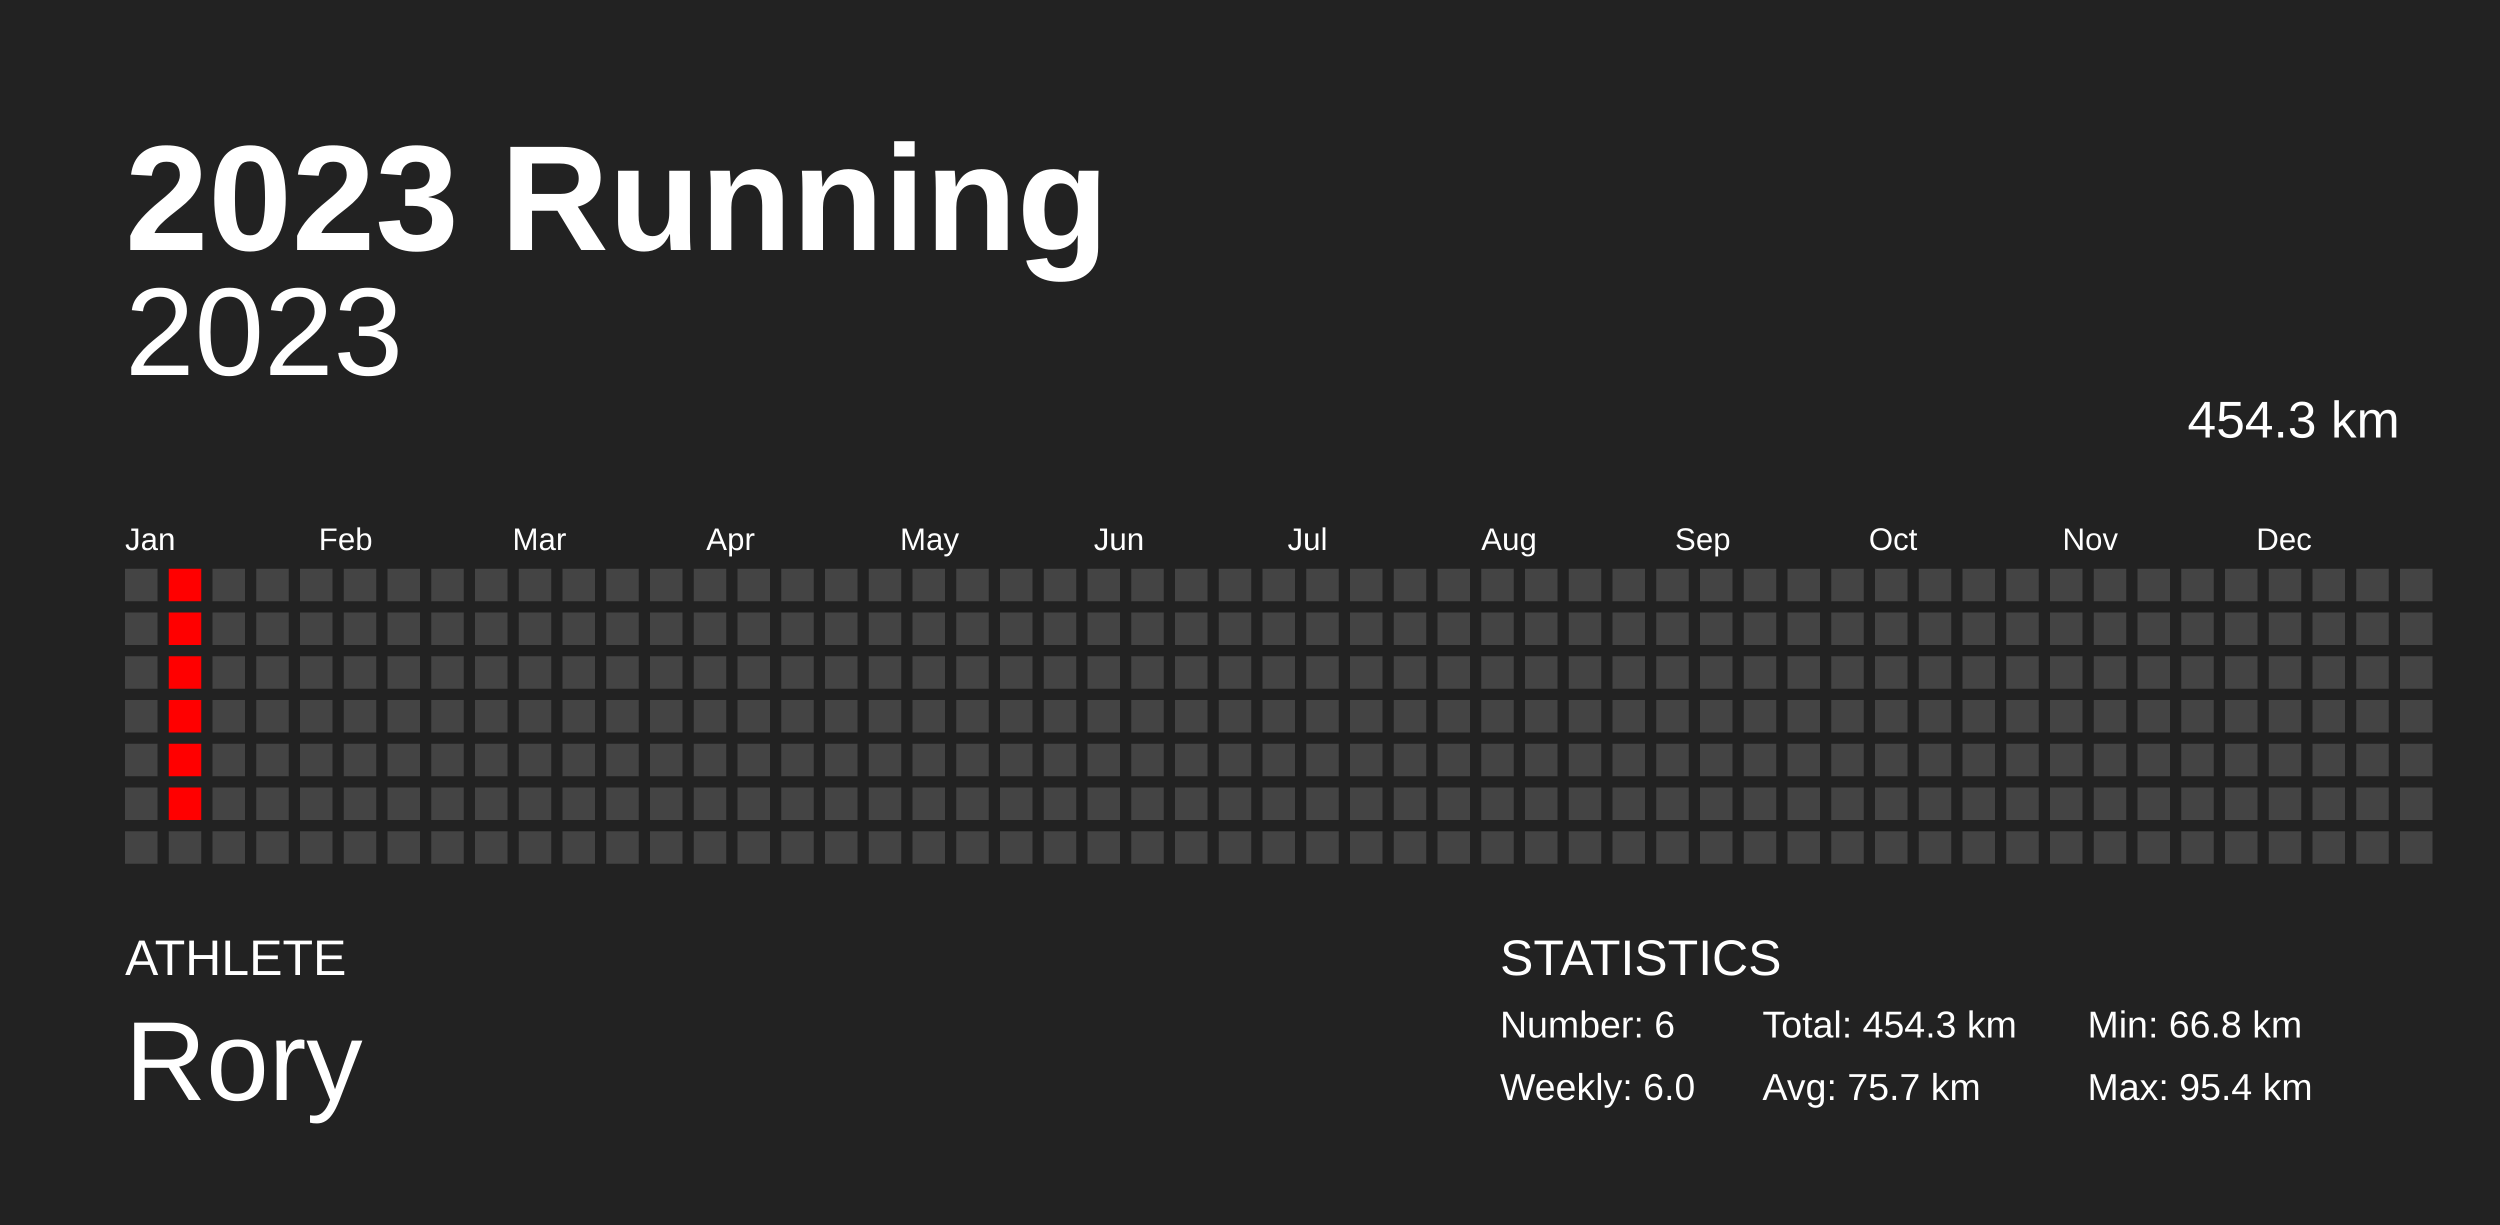
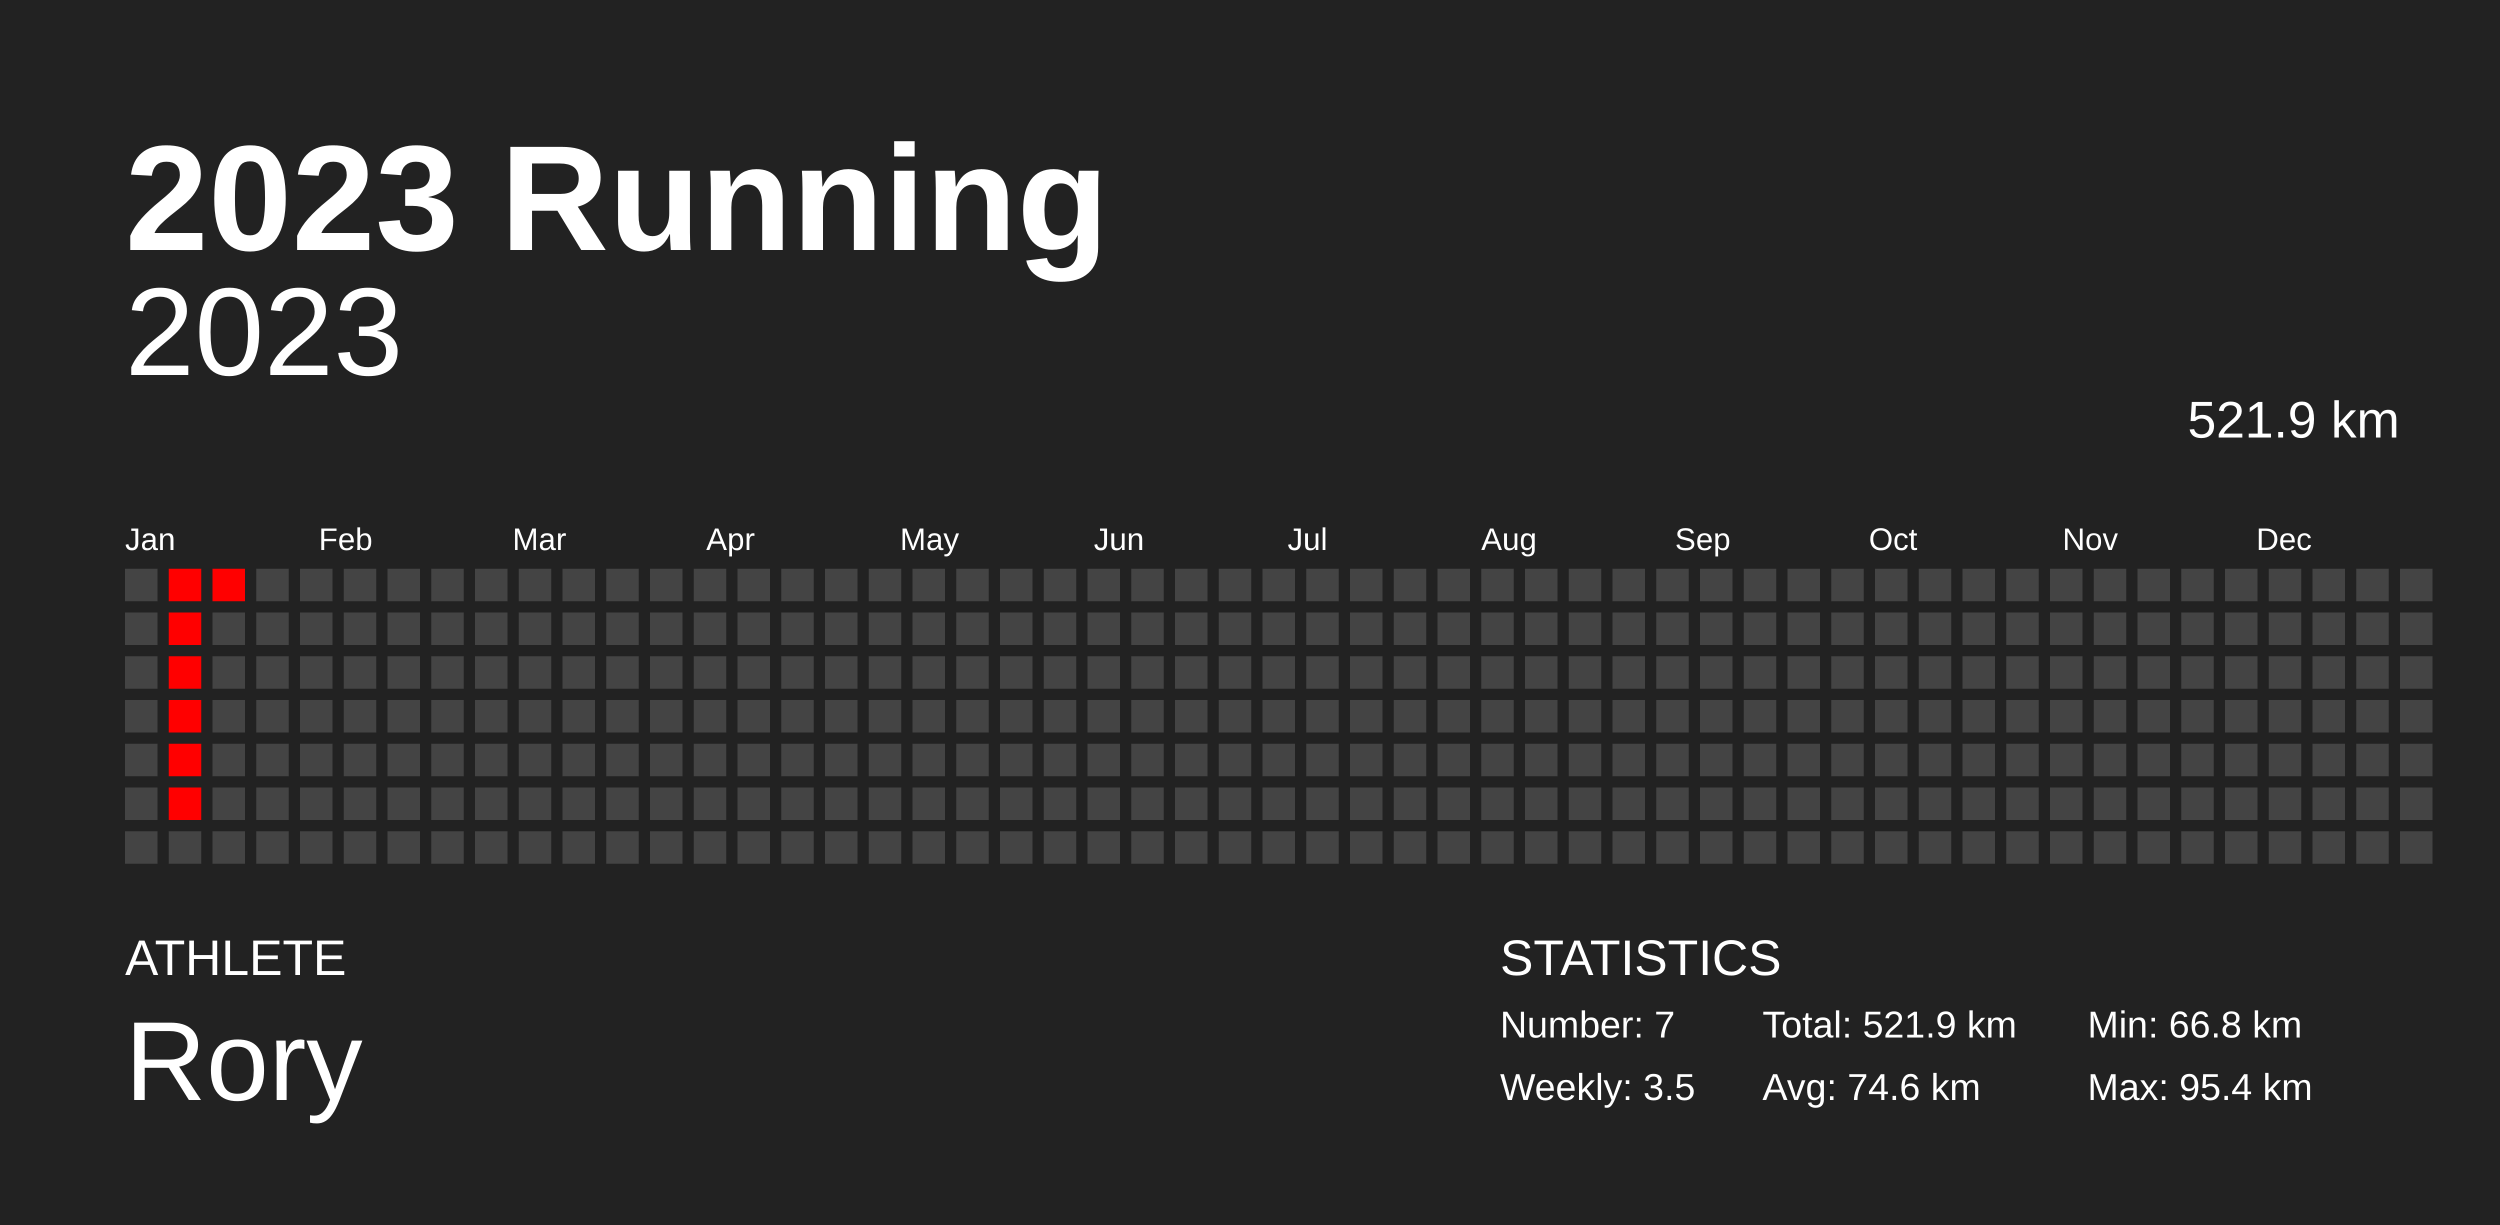
<svg xmlns="http://www.w3.org/2000/svg" baseProfile="full" height="98mm" version="1.1" viewBox="0,0,200,98" width="200mm">
  <defs />
  <rect fill="#222222" height="98" width="200" x="0" y="0" />
  <text fill="#FFFFFF" style="font-size:12px; font-family:Arial; font-weight:bold;" x="10" y="20">2023 Running</text>
  <text fill="#FFFFFF" style="font-size:4px; font-family:Arial" x="10" y="78">ATHLETE</text>
  <text fill="#FFFFFF" style="font-size:9px; font-family:Arial" x="10" y="88">Rory</text>
  <text fill="#FFFFFF" style="font-size:4px; font-family:Arial" x="120" y="78">STATISTICS</text>
-   <text fill="#FFFFFF" style="font-size:3px; font-family:Arial" x="120" y="83">Number: 6</text>
-   <text fill="#FFFFFF" style="font-size:3px; font-family:Arial" x="120" y="88">Weekly: 6.0</text>
-   <text fill="#FFFFFF" style="font-size:3px; font-family:Arial" x="141" y="83">Total: 454.3 km</text>
-   <text fill="#FFFFFF" style="font-size:3px; font-family:Arial" x="141" y="88">Avg: 75.7 km</text>
+   <text fill="#FFFFFF" style="font-size:3px; font-family:Arial" x="120" y="83">Number: 7</text>
+   <text fill="#FFFFFF" style="font-size:3px; font-family:Arial" x="120" y="88">Weekly: 3.5</text>
+   <text fill="#FFFFFF" style="font-size:3px; font-family:Arial" x="141" y="83">Total: 521.9 km</text>
+   <text fill="#FFFFFF" style="font-size:3px; font-family:Arial" x="141" y="88">Avg: 74.6 km</text>
  <text fill="#FFFFFF" style="font-size:3px; font-family:Arial" x="167" y="83">Min: 66.8 km</text>
  <text fill="#FFFFFF" style="font-size:3px; font-family:Arial" x="167" y="88">Max: 95.4 km</text>
  <text alignment-baseline="hanging" fill="#FFFFFF" style="font-size:10.0px; font-family:Arial;" x="10" y="30">2023</text>
-   <text alignment-baseline="hanging" fill="#FFFFFF" style="font-size:4.125px; font-family:Arial;" x="175" y="35">454.3 km</text>
+   <text alignment-baseline="hanging" fill="#FFFFFF" style="font-size:4.125px; font-family:Arial;" x="175" y="35">521.9 km</text>
  <text fill="#FFFFFF" style="font-size:2.5px; font-family:Arial" x="10.0" y="44">Jan</text>
  <text fill="#FFFFFF" style="font-size:2.5px; font-family:Arial" x="25.5" y="44">Feb</text>
  <text fill="#FFFFFF" style="font-size:2.5px; font-family:Arial" x="41.0" y="44">Mar</text>
  <text fill="#FFFFFF" style="font-size:2.5px; font-family:Arial" x="56.5" y="44">Apr</text>
  <text fill="#FFFFFF" style="font-size:2.5px; font-family:Arial" x="72.0" y="44">May</text>
  <text fill="#FFFFFF" style="font-size:2.5px; font-family:Arial" x="87.5" y="44">Jun</text>
  <text fill="#FFFFFF" style="font-size:2.5px; font-family:Arial" x="103.0" y="44">Jul</text>
  <text fill="#FFFFFF" style="font-size:2.5px; font-family:Arial" x="118.5" y="44">Aug</text>
  <text fill="#FFFFFF" style="font-size:2.5px; font-family:Arial" x="134.0" y="44">Sep</text>
  <text fill="#FFFFFF" style="font-size:2.5px; font-family:Arial" x="149.5" y="44">Oct</text>
  <text fill="#FFFFFF" style="font-size:2.5px; font-family:Arial" x="165.0" y="44">Nov</text>
  <text fill="#FFFFFF" style="font-size:2.5px; font-family:Arial" x="180.5" y="44">Dec</text>
  <rect fill="#444444" height="2.6" width="2.6" x="10.0" y="45.5" />
  <rect fill="#444444" height="2.6" width="2.6" x="10.0" y="49.0" />
  <rect fill="#444444" height="2.6" width="2.6" x="10.0" y="52.5" />
  <rect fill="#444444" height="2.6" width="2.6" x="10.0" y="56.0" />
  <rect fill="#444444" height="2.6" width="2.6" x="10.0" y="59.5" />
  <rect fill="#444444" height="2.6" width="2.6" x="10.0" y="63.0" />
  <rect fill="#444444" height="2.6" width="2.6" x="10.0" y="66.5" />
  <rect fill="red" height="2.6" width="2.6" x="13.5" y="45.5" />
  <rect fill="red" height="2.6" width="2.6" x="13.5" y="49.0" />
  <rect fill="red" height="2.6" width="2.6" x="13.5" y="52.5" />
  <rect fill="red" height="2.6" width="2.6" x="13.5" y="56.0" />
  <rect fill="red" height="2.6" width="2.6" x="13.5" y="59.5" />
  <rect fill="red" height="2.6" width="2.6" x="13.5" y="63.0" />
  <rect fill="#444444" height="2.6" width="2.6" x="13.5" y="66.5" />
-   <rect fill="#444444" height="2.6" width="2.6" x="17.0" y="45.5" />
+   <rect fill="red" height="2.6" width="2.6" x="17.0" y="45.5" />
  <rect fill="#444444" height="2.6" width="2.6" x="17.0" y="49.0" />
  <rect fill="#444444" height="2.6" width="2.6" x="17.0" y="52.5" />
  <rect fill="#444444" height="2.6" width="2.6" x="17.0" y="56.0" />
  <rect fill="#444444" height="2.6" width="2.6" x="17.0" y="59.5" />
  <rect fill="#444444" height="2.6" width="2.6" x="17.0" y="63.0" />
  <rect fill="#444444" height="2.6" width="2.6" x="17.0" y="66.5" />
  <rect fill="#444444" height="2.6" width="2.6" x="20.5" y="45.5" />
  <rect fill="#444444" height="2.6" width="2.6" x="20.5" y="49.0" />
  <rect fill="#444444" height="2.6" width="2.6" x="20.5" y="52.5" />
  <rect fill="#444444" height="2.6" width="2.6" x="20.5" y="56.0" />
  <rect fill="#444444" height="2.6" width="2.6" x="20.5" y="59.5" />
  <rect fill="#444444" height="2.6" width="2.6" x="20.5" y="63.0" />
  <rect fill="#444444" height="2.6" width="2.6" x="20.5" y="66.5" />
  <rect fill="#444444" height="2.6" width="2.6" x="24.0" y="45.5" />
  <rect fill="#444444" height="2.6" width="2.6" x="24.0" y="49.0" />
  <rect fill="#444444" height="2.6" width="2.6" x="24.0" y="52.5" />
  <rect fill="#444444" height="2.6" width="2.6" x="24.0" y="56.0" />
  <rect fill="#444444" height="2.6" width="2.6" x="24.0" y="59.5" />
  <rect fill="#444444" height="2.6" width="2.6" x="24.0" y="63.0" />
  <rect fill="#444444" height="2.6" width="2.6" x="24.0" y="66.5" />
  <rect fill="#444444" height="2.6" width="2.6" x="27.5" y="45.5" />
  <rect fill="#444444" height="2.6" width="2.6" x="27.5" y="49.0" />
  <rect fill="#444444" height="2.6" width="2.6" x="27.5" y="52.5" />
  <rect fill="#444444" height="2.6" width="2.6" x="27.5" y="56.0" />
  <rect fill="#444444" height="2.6" width="2.6" x="27.5" y="59.5" />
  <rect fill="#444444" height="2.6" width="2.6" x="27.5" y="63.0" />
  <rect fill="#444444" height="2.6" width="2.6" x="27.5" y="66.5" />
  <rect fill="#444444" height="2.6" width="2.6" x="31.0" y="45.5" />
  <rect fill="#444444" height="2.6" width="2.6" x="31.0" y="49.0" />
  <rect fill="#444444" height="2.6" width="2.6" x="31.0" y="52.5" />
  <rect fill="#444444" height="2.6" width="2.6" x="31.0" y="56.0" />
  <rect fill="#444444" height="2.6" width="2.6" x="31.0" y="59.5" />
  <rect fill="#444444" height="2.6" width="2.6" x="31.0" y="63.0" />
  <rect fill="#444444" height="2.6" width="2.6" x="31.0" y="66.5" />
  <rect fill="#444444" height="2.6" width="2.6" x="34.5" y="45.5" />
  <rect fill="#444444" height="2.6" width="2.6" x="34.5" y="49.0" />
  <rect fill="#444444" height="2.6" width="2.6" x="34.5" y="52.5" />
  <rect fill="#444444" height="2.6" width="2.6" x="34.5" y="56.0" />
  <rect fill="#444444" height="2.6" width="2.6" x="34.5" y="59.5" />
  <rect fill="#444444" height="2.6" width="2.6" x="34.5" y="63.0" />
  <rect fill="#444444" height="2.6" width="2.6" x="34.5" y="66.5" />
  <rect fill="#444444" height="2.6" width="2.6" x="38.0" y="45.5" />
  <rect fill="#444444" height="2.6" width="2.6" x="38.0" y="49.0" />
  <rect fill="#444444" height="2.6" width="2.6" x="38.0" y="52.5" />
  <rect fill="#444444" height="2.6" width="2.6" x="38.0" y="56.0" />
  <rect fill="#444444" height="2.6" width="2.6" x="38.0" y="59.5" />
  <rect fill="#444444" height="2.6" width="2.6" x="38.0" y="63.0" />
  <rect fill="#444444" height="2.6" width="2.6" x="38.0" y="66.5" />
  <rect fill="#444444" height="2.6" width="2.6" x="41.5" y="45.5" />
  <rect fill="#444444" height="2.6" width="2.6" x="41.5" y="49.0" />
  <rect fill="#444444" height="2.6" width="2.6" x="41.5" y="52.5" />
  <rect fill="#444444" height="2.6" width="2.6" x="41.5" y="56.0" />
  <rect fill="#444444" height="2.6" width="2.6" x="41.5" y="59.5" />
  <rect fill="#444444" height="2.6" width="2.6" x="41.5" y="63.0" />
  <rect fill="#444444" height="2.6" width="2.6" x="41.5" y="66.5" />
  <rect fill="#444444" height="2.6" width="2.6" x="45.0" y="45.5" />
  <rect fill="#444444" height="2.6" width="2.6" x="45.0" y="49.0" />
  <rect fill="#444444" height="2.6" width="2.6" x="45.0" y="52.5" />
  <rect fill="#444444" height="2.6" width="2.6" x="45.0" y="56.0" />
  <rect fill="#444444" height="2.6" width="2.6" x="45.0" y="59.5" />
  <rect fill="#444444" height="2.6" width="2.6" x="45.0" y="63.0" />
  <rect fill="#444444" height="2.6" width="2.6" x="45.0" y="66.5" />
  <rect fill="#444444" height="2.6" width="2.6" x="48.5" y="45.5" />
  <rect fill="#444444" height="2.6" width="2.6" x="48.5" y="49.0" />
  <rect fill="#444444" height="2.6" width="2.6" x="48.5" y="52.5" />
  <rect fill="#444444" height="2.6" width="2.6" x="48.5" y="56.0" />
  <rect fill="#444444" height="2.6" width="2.6" x="48.5" y="59.5" />
  <rect fill="#444444" height="2.6" width="2.6" x="48.5" y="63.0" />
  <rect fill="#444444" height="2.6" width="2.6" x="48.5" y="66.5" />
  <rect fill="#444444" height="2.6" width="2.6" x="52.0" y="45.5" />
  <rect fill="#444444" height="2.6" width="2.6" x="52.0" y="49.0" />
  <rect fill="#444444" height="2.6" width="2.6" x="52.0" y="52.5" />
  <rect fill="#444444" height="2.6" width="2.6" x="52.0" y="56.0" />
  <rect fill="#444444" height="2.6" width="2.6" x="52.0" y="59.5" />
  <rect fill="#444444" height="2.6" width="2.6" x="52.0" y="63.0" />
  <rect fill="#444444" height="2.6" width="2.6" x="52.0" y="66.5" />
  <rect fill="#444444" height="2.6" width="2.6" x="55.5" y="45.5" />
  <rect fill="#444444" height="2.6" width="2.6" x="55.5" y="49.0" />
  <rect fill="#444444" height="2.6" width="2.6" x="55.5" y="52.5" />
  <rect fill="#444444" height="2.6" width="2.6" x="55.5" y="56.0" />
  <rect fill="#444444" height="2.6" width="2.6" x="55.5" y="59.5" />
  <rect fill="#444444" height="2.6" width="2.6" x="55.5" y="63.0" />
  <rect fill="#444444" height="2.6" width="2.6" x="55.5" y="66.5" />
  <rect fill="#444444" height="2.6" width="2.6" x="59.0" y="45.5" />
  <rect fill="#444444" height="2.6" width="2.6" x="59.0" y="49.0" />
  <rect fill="#444444" height="2.6" width="2.6" x="59.0" y="52.5" />
  <rect fill="#444444" height="2.6" width="2.6" x="59.0" y="56.0" />
  <rect fill="#444444" height="2.6" width="2.6" x="59.0" y="59.5" />
  <rect fill="#444444" height="2.6" width="2.6" x="59.0" y="63.0" />
  <rect fill="#444444" height="2.6" width="2.6" x="59.0" y="66.5" />
  <rect fill="#444444" height="2.6" width="2.6" x="62.5" y="45.5" />
  <rect fill="#444444" height="2.6" width="2.6" x="62.5" y="49.0" />
  <rect fill="#444444" height="2.6" width="2.6" x="62.5" y="52.5" />
  <rect fill="#444444" height="2.6" width="2.6" x="62.5" y="56.0" />
  <rect fill="#444444" height="2.6" width="2.6" x="62.5" y="59.5" />
  <rect fill="#444444" height="2.6" width="2.6" x="62.5" y="63.0" />
  <rect fill="#444444" height="2.6" width="2.6" x="62.5" y="66.5" />
  <rect fill="#444444" height="2.6" width="2.6" x="66.0" y="45.5" />
  <rect fill="#444444" height="2.6" width="2.6" x="66.0" y="49.0" />
  <rect fill="#444444" height="2.6" width="2.6" x="66.0" y="52.5" />
  <rect fill="#444444" height="2.6" width="2.6" x="66.0" y="56.0" />
  <rect fill="#444444" height="2.6" width="2.6" x="66.0" y="59.5" />
  <rect fill="#444444" height="2.6" width="2.6" x="66.0" y="63.0" />
  <rect fill="#444444" height="2.6" width="2.6" x="66.0" y="66.5" />
  <rect fill="#444444" height="2.6" width="2.6" x="69.5" y="45.5" />
  <rect fill="#444444" height="2.6" width="2.6" x="69.5" y="49.0" />
  <rect fill="#444444" height="2.6" width="2.6" x="69.5" y="52.5" />
  <rect fill="#444444" height="2.6" width="2.6" x="69.5" y="56.0" />
  <rect fill="#444444" height="2.6" width="2.6" x="69.5" y="59.5" />
  <rect fill="#444444" height="2.6" width="2.6" x="69.5" y="63.0" />
  <rect fill="#444444" height="2.6" width="2.6" x="69.5" y="66.5" />
  <rect fill="#444444" height="2.6" width="2.6" x="73.0" y="45.5" />
  <rect fill="#444444" height="2.6" width="2.6" x="73.0" y="49.0" />
  <rect fill="#444444" height="2.6" width="2.6" x="73.0" y="52.5" />
  <rect fill="#444444" height="2.6" width="2.6" x="73.0" y="56.0" />
  <rect fill="#444444" height="2.6" width="2.6" x="73.0" y="59.5" />
  <rect fill="#444444" height="2.6" width="2.6" x="73.0" y="63.0" />
  <rect fill="#444444" height="2.6" width="2.6" x="73.0" y="66.5" />
  <rect fill="#444444" height="2.6" width="2.6" x="76.5" y="45.5" />
  <rect fill="#444444" height="2.6" width="2.6" x="76.5" y="49.0" />
  <rect fill="#444444" height="2.6" width="2.6" x="76.5" y="52.5" />
  <rect fill="#444444" height="2.6" width="2.6" x="76.5" y="56.0" />
  <rect fill="#444444" height="2.6" width="2.6" x="76.5" y="59.5" />
  <rect fill="#444444" height="2.6" width="2.6" x="76.5" y="63.0" />
  <rect fill="#444444" height="2.6" width="2.6" x="76.5" y="66.5" />
  <rect fill="#444444" height="2.6" width="2.6" x="80.0" y="45.5" />
  <rect fill="#444444" height="2.6" width="2.6" x="80.0" y="49.0" />
  <rect fill="#444444" height="2.6" width="2.6" x="80.0" y="52.5" />
  <rect fill="#444444" height="2.6" width="2.6" x="80.0" y="56.0" />
  <rect fill="#444444" height="2.6" width="2.6" x="80.0" y="59.5" />
  <rect fill="#444444" height="2.6" width="2.6" x="80.0" y="63.0" />
  <rect fill="#444444" height="2.6" width="2.6" x="80.0" y="66.5" />
  <rect fill="#444444" height="2.6" width="2.6" x="83.5" y="45.5" />
  <rect fill="#444444" height="2.6" width="2.6" x="83.5" y="49.0" />
  <rect fill="#444444" height="2.6" width="2.6" x="83.5" y="52.5" />
  <rect fill="#444444" height="2.6" width="2.6" x="83.5" y="56.0" />
  <rect fill="#444444" height="2.6" width="2.6" x="83.5" y="59.5" />
  <rect fill="#444444" height="2.6" width="2.6" x="83.5" y="63.0" />
  <rect fill="#444444" height="2.6" width="2.6" x="83.5" y="66.5" />
  <rect fill="#444444" height="2.6" width="2.6" x="87.0" y="45.5" />
  <rect fill="#444444" height="2.6" width="2.6" x="87.0" y="49.0" />
  <rect fill="#444444" height="2.6" width="2.6" x="87.0" y="52.5" />
  <rect fill="#444444" height="2.6" width="2.6" x="87.0" y="56.0" />
  <rect fill="#444444" height="2.6" width="2.6" x="87.0" y="59.5" />
  <rect fill="#444444" height="2.6" width="2.6" x="87.0" y="63.0" />
  <rect fill="#444444" height="2.6" width="2.6" x="87.0" y="66.5" />
  <rect fill="#444444" height="2.6" width="2.6" x="90.5" y="45.5" />
  <rect fill="#444444" height="2.6" width="2.6" x="90.5" y="49.0" />
  <rect fill="#444444" height="2.6" width="2.6" x="90.5" y="52.5" />
  <rect fill="#444444" height="2.6" width="2.6" x="90.5" y="56.0" />
  <rect fill="#444444" height="2.6" width="2.6" x="90.5" y="59.5" />
  <rect fill="#444444" height="2.6" width="2.6" x="90.5" y="63.0" />
  <rect fill="#444444" height="2.6" width="2.6" x="90.5" y="66.5" />
  <rect fill="#444444" height="2.6" width="2.6" x="94.0" y="45.5" />
  <rect fill="#444444" height="2.6" width="2.6" x="94.0" y="49.0" />
  <rect fill="#444444" height="2.6" width="2.6" x="94.0" y="52.5" />
  <rect fill="#444444" height="2.6" width="2.6" x="94.0" y="56.0" />
  <rect fill="#444444" height="2.6" width="2.6" x="94.0" y="59.5" />
  <rect fill="#444444" height="2.6" width="2.6" x="94.0" y="63.0" />
  <rect fill="#444444" height="2.6" width="2.6" x="94.0" y="66.5" />
  <rect fill="#444444" height="2.6" width="2.6" x="97.5" y="45.5" />
  <rect fill="#444444" height="2.6" width="2.6" x="97.5" y="49.0" />
  <rect fill="#444444" height="2.6" width="2.6" x="97.5" y="52.5" />
  <rect fill="#444444" height="2.6" width="2.6" x="97.5" y="56.0" />
  <rect fill="#444444" height="2.6" width="2.6" x="97.5" y="59.5" />
  <rect fill="#444444" height="2.6" width="2.6" x="97.5" y="63.0" />
  <rect fill="#444444" height="2.6" width="2.6" x="97.5" y="66.5" />
  <rect fill="#444444" height="2.6" width="2.6" x="101.0" y="45.5" />
  <rect fill="#444444" height="2.6" width="2.6" x="101.0" y="49.0" />
  <rect fill="#444444" height="2.6" width="2.6" x="101.0" y="52.5" />
  <rect fill="#444444" height="2.6" width="2.6" x="101.0" y="56.0" />
  <rect fill="#444444" height="2.6" width="2.6" x="101.0" y="59.5" />
  <rect fill="#444444" height="2.6" width="2.6" x="101.0" y="63.0" />
  <rect fill="#444444" height="2.6" width="2.6" x="101.0" y="66.5" />
  <rect fill="#444444" height="2.6" width="2.6" x="104.5" y="45.5" />
  <rect fill="#444444" height="2.6" width="2.6" x="104.5" y="49.0" />
  <rect fill="#444444" height="2.6" width="2.6" x="104.5" y="52.5" />
  <rect fill="#444444" height="2.6" width="2.6" x="104.5" y="56.0" />
  <rect fill="#444444" height="2.6" width="2.6" x="104.5" y="59.5" />
  <rect fill="#444444" height="2.6" width="2.6" x="104.5" y="63.0" />
  <rect fill="#444444" height="2.6" width="2.6" x="104.5" y="66.5" />
  <rect fill="#444444" height="2.6" width="2.6" x="108.0" y="45.5" />
  <rect fill="#444444" height="2.6" width="2.6" x="108.0" y="49.0" />
  <rect fill="#444444" height="2.6" width="2.6" x="108.0" y="52.5" />
  <rect fill="#444444" height="2.6" width="2.6" x="108.0" y="56.0" />
  <rect fill="#444444" height="2.6" width="2.6" x="108.0" y="59.5" />
  <rect fill="#444444" height="2.6" width="2.6" x="108.0" y="63.0" />
  <rect fill="#444444" height="2.6" width="2.6" x="108.0" y="66.5" />
  <rect fill="#444444" height="2.6" width="2.6" x="111.5" y="45.5" />
  <rect fill="#444444" height="2.6" width="2.6" x="111.5" y="49.0" />
  <rect fill="#444444" height="2.6" width="2.6" x="111.5" y="52.5" />
  <rect fill="#444444" height="2.6" width="2.6" x="111.5" y="56.0" />
  <rect fill="#444444" height="2.6" width="2.6" x="111.5" y="59.5" />
  <rect fill="#444444" height="2.6" width="2.6" x="111.5" y="63.0" />
  <rect fill="#444444" height="2.6" width="2.6" x="111.5" y="66.5" />
  <rect fill="#444444" height="2.6" width="2.6" x="115.0" y="45.5" />
  <rect fill="#444444" height="2.6" width="2.6" x="115.0" y="49.0" />
  <rect fill="#444444" height="2.6" width="2.6" x="115.0" y="52.5" />
  <rect fill="#444444" height="2.6" width="2.6" x="115.0" y="56.0" />
  <rect fill="#444444" height="2.6" width="2.6" x="115.0" y="59.5" />
  <rect fill="#444444" height="2.6" width="2.6" x="115.0" y="63.0" />
  <rect fill="#444444" height="2.6" width="2.6" x="115.0" y="66.5" />
  <rect fill="#444444" height="2.6" width="2.6" x="118.5" y="45.5" />
  <rect fill="#444444" height="2.6" width="2.6" x="118.5" y="49.0" />
  <rect fill="#444444" height="2.6" width="2.6" x="118.5" y="52.5" />
  <rect fill="#444444" height="2.6" width="2.6" x="118.5" y="56.0" />
  <rect fill="#444444" height="2.6" width="2.6" x="118.5" y="59.5" />
  <rect fill="#444444" height="2.6" width="2.6" x="118.5" y="63.0" />
  <rect fill="#444444" height="2.6" width="2.6" x="118.5" y="66.5" />
  <rect fill="#444444" height="2.6" width="2.6" x="122.0" y="45.5" />
  <rect fill="#444444" height="2.6" width="2.6" x="122.0" y="49.0" />
  <rect fill="#444444" height="2.6" width="2.6" x="122.0" y="52.5" />
  <rect fill="#444444" height="2.6" width="2.6" x="122.0" y="56.0" />
  <rect fill="#444444" height="2.6" width="2.6" x="122.0" y="59.5" />
  <rect fill="#444444" height="2.6" width="2.6" x="122.0" y="63.0" />
  <rect fill="#444444" height="2.6" width="2.6" x="122.0" y="66.5" />
  <rect fill="#444444" height="2.6" width="2.6" x="125.5" y="45.5" />
  <rect fill="#444444" height="2.6" width="2.6" x="125.5" y="49.0" />
  <rect fill="#444444" height="2.6" width="2.6" x="125.5" y="52.5" />
  <rect fill="#444444" height="2.6" width="2.6" x="125.5" y="56.0" />
  <rect fill="#444444" height="2.6" width="2.6" x="125.5" y="59.5" />
  <rect fill="#444444" height="2.6" width="2.6" x="125.5" y="63.0" />
  <rect fill="#444444" height="2.6" width="2.6" x="125.5" y="66.5" />
  <rect fill="#444444" height="2.6" width="2.6" x="129.0" y="45.5" />
  <rect fill="#444444" height="2.6" width="2.6" x="129.0" y="49.0" />
  <rect fill="#444444" height="2.6" width="2.6" x="129.0" y="52.5" />
  <rect fill="#444444" height="2.6" width="2.6" x="129.0" y="56.0" />
  <rect fill="#444444" height="2.6" width="2.6" x="129.0" y="59.5" />
  <rect fill="#444444" height="2.6" width="2.6" x="129.0" y="63.0" />
  <rect fill="#444444" height="2.6" width="2.6" x="129.0" y="66.5" />
  <rect fill="#444444" height="2.6" width="2.6" x="132.5" y="45.5" />
  <rect fill="#444444" height="2.6" width="2.6" x="132.5" y="49.0" />
  <rect fill="#444444" height="2.6" width="2.6" x="132.5" y="52.5" />
  <rect fill="#444444" height="2.6" width="2.6" x="132.5" y="56.0" />
  <rect fill="#444444" height="2.6" width="2.6" x="132.5" y="59.5" />
  <rect fill="#444444" height="2.6" width="2.6" x="132.5" y="63.0" />
  <rect fill="#444444" height="2.6" width="2.6" x="132.5" y="66.5" />
  <rect fill="#444444" height="2.6" width="2.6" x="136.0" y="45.5" />
  <rect fill="#444444" height="2.6" width="2.6" x="136.0" y="49.0" />
  <rect fill="#444444" height="2.6" width="2.6" x="136.0" y="52.5" />
  <rect fill="#444444" height="2.6" width="2.6" x="136.0" y="56.0" />
  <rect fill="#444444" height="2.6" width="2.6" x="136.0" y="59.5" />
  <rect fill="#444444" height="2.6" width="2.6" x="136.0" y="63.0" />
  <rect fill="#444444" height="2.6" width="2.6" x="136.0" y="66.5" />
  <rect fill="#444444" height="2.6" width="2.6" x="139.5" y="45.5" />
  <rect fill="#444444" height="2.6" width="2.6" x="139.5" y="49.0" />
  <rect fill="#444444" height="2.6" width="2.6" x="139.5" y="52.5" />
  <rect fill="#444444" height="2.6" width="2.6" x="139.5" y="56.0" />
  <rect fill="#444444" height="2.6" width="2.6" x="139.5" y="59.5" />
  <rect fill="#444444" height="2.6" width="2.6" x="139.5" y="63.0" />
  <rect fill="#444444" height="2.6" width="2.6" x="139.5" y="66.5" />
  <rect fill="#444444" height="2.6" width="2.6" x="143.0" y="45.5" />
  <rect fill="#444444" height="2.6" width="2.6" x="143.0" y="49.0" />
  <rect fill="#444444" height="2.6" width="2.6" x="143.0" y="52.5" />
  <rect fill="#444444" height="2.6" width="2.6" x="143.0" y="56.0" />
  <rect fill="#444444" height="2.6" width="2.6" x="143.0" y="59.5" />
  <rect fill="#444444" height="2.6" width="2.6" x="143.0" y="63.0" />
  <rect fill="#444444" height="2.6" width="2.6" x="143.0" y="66.5" />
  <rect fill="#444444" height="2.6" width="2.6" x="146.5" y="45.5" />
  <rect fill="#444444" height="2.6" width="2.6" x="146.5" y="49.0" />
  <rect fill="#444444" height="2.6" width="2.6" x="146.5" y="52.5" />
  <rect fill="#444444" height="2.6" width="2.6" x="146.5" y="56.0" />
  <rect fill="#444444" height="2.6" width="2.6" x="146.5" y="59.5" />
  <rect fill="#444444" height="2.6" width="2.6" x="146.5" y="63.0" />
  <rect fill="#444444" height="2.6" width="2.6" x="146.5" y="66.5" />
  <rect fill="#444444" height="2.6" width="2.6" x="150.0" y="45.5" />
  <rect fill="#444444" height="2.6" width="2.6" x="150.0" y="49.0" />
  <rect fill="#444444" height="2.6" width="2.6" x="150.0" y="52.5" />
  <rect fill="#444444" height="2.6" width="2.6" x="150.0" y="56.0" />
  <rect fill="#444444" height="2.6" width="2.6" x="150.0" y="59.5" />
  <rect fill="#444444" height="2.6" width="2.6" x="150.0" y="63.0" />
  <rect fill="#444444" height="2.6" width="2.6" x="150.0" y="66.5" />
  <rect fill="#444444" height="2.6" width="2.6" x="153.5" y="45.5" />
  <rect fill="#444444" height="2.6" width="2.6" x="153.5" y="49.0" />
  <rect fill="#444444" height="2.6" width="2.6" x="153.5" y="52.5" />
  <rect fill="#444444" height="2.6" width="2.6" x="153.5" y="56.0" />
  <rect fill="#444444" height="2.6" width="2.6" x="153.5" y="59.5" />
  <rect fill="#444444" height="2.6" width="2.6" x="153.5" y="63.0" />
  <rect fill="#444444" height="2.6" width="2.6" x="153.5" y="66.5" />
  <rect fill="#444444" height="2.6" width="2.6" x="157.0" y="45.5" />
  <rect fill="#444444" height="2.6" width="2.6" x="157.0" y="49.0" />
  <rect fill="#444444" height="2.6" width="2.6" x="157.0" y="52.5" />
  <rect fill="#444444" height="2.6" width="2.6" x="157.0" y="56.0" />
  <rect fill="#444444" height="2.6" width="2.6" x="157.0" y="59.5" />
  <rect fill="#444444" height="2.6" width="2.6" x="157.0" y="63.0" />
  <rect fill="#444444" height="2.6" width="2.6" x="157.0" y="66.5" />
  <rect fill="#444444" height="2.6" width="2.6" x="160.5" y="45.5" />
  <rect fill="#444444" height="2.6" width="2.6" x="160.5" y="49.0" />
  <rect fill="#444444" height="2.6" width="2.6" x="160.5" y="52.5" />
  <rect fill="#444444" height="2.6" width="2.6" x="160.5" y="56.0" />
  <rect fill="#444444" height="2.6" width="2.6" x="160.5" y="59.5" />
  <rect fill="#444444" height="2.6" width="2.6" x="160.5" y="63.0" />
  <rect fill="#444444" height="2.6" width="2.6" x="160.5" y="66.5" />
  <rect fill="#444444" height="2.6" width="2.6" x="164.0" y="45.5" />
  <rect fill="#444444" height="2.6" width="2.6" x="164.0" y="49.0" />
  <rect fill="#444444" height="2.6" width="2.6" x="164.0" y="52.5" />
  <rect fill="#444444" height="2.6" width="2.6" x="164.0" y="56.0" />
  <rect fill="#444444" height="2.6" width="2.6" x="164.0" y="59.5" />
  <rect fill="#444444" height="2.6" width="2.6" x="164.0" y="63.0" />
  <rect fill="#444444" height="2.6" width="2.6" x="164.0" y="66.5" />
  <rect fill="#444444" height="2.6" width="2.6" x="167.5" y="45.5" />
  <rect fill="#444444" height="2.6" width="2.6" x="167.5" y="49.0" />
  <rect fill="#444444" height="2.6" width="2.6" x="167.5" y="52.5" />
  <rect fill="#444444" height="2.6" width="2.6" x="167.5" y="56.0" />
  <rect fill="#444444" height="2.6" width="2.6" x="167.5" y="59.5" />
  <rect fill="#444444" height="2.6" width="2.6" x="167.5" y="63.0" />
  <rect fill="#444444" height="2.6" width="2.6" x="167.5" y="66.5" />
  <rect fill="#444444" height="2.6" width="2.6" x="171.0" y="45.5" />
  <rect fill="#444444" height="2.6" width="2.6" x="171.0" y="49.0" />
  <rect fill="#444444" height="2.6" width="2.6" x="171.0" y="52.5" />
  <rect fill="#444444" height="2.6" width="2.6" x="171.0" y="56.0" />
  <rect fill="#444444" height="2.6" width="2.6" x="171.0" y="59.5" />
  <rect fill="#444444" height="2.6" width="2.6" x="171.0" y="63.0" />
  <rect fill="#444444" height="2.6" width="2.6" x="171.0" y="66.5" />
  <rect fill="#444444" height="2.6" width="2.6" x="174.5" y="45.5" />
  <rect fill="#444444" height="2.6" width="2.6" x="174.5" y="49.0" />
  <rect fill="#444444" height="2.6" width="2.6" x="174.5" y="52.5" />
  <rect fill="#444444" height="2.6" width="2.6" x="174.5" y="56.0" />
  <rect fill="#444444" height="2.6" width="2.6" x="174.5" y="59.5" />
  <rect fill="#444444" height="2.6" width="2.6" x="174.5" y="63.0" />
  <rect fill="#444444" height="2.6" width="2.6" x="174.5" y="66.5" />
  <rect fill="#444444" height="2.6" width="2.6" x="178.0" y="45.5" />
  <rect fill="#444444" height="2.6" width="2.6" x="178.0" y="49.0" />
  <rect fill="#444444" height="2.6" width="2.6" x="178.0" y="52.5" />
  <rect fill="#444444" height="2.6" width="2.6" x="178.0" y="56.0" />
  <rect fill="#444444" height="2.6" width="2.6" x="178.0" y="59.5" />
  <rect fill="#444444" height="2.6" width="2.6" x="178.0" y="63.0" />
  <rect fill="#444444" height="2.6" width="2.6" x="178.0" y="66.5" />
  <rect fill="#444444" height="2.6" width="2.6" x="181.5" y="45.5" />
  <rect fill="#444444" height="2.6" width="2.6" x="181.5" y="49.0" />
  <rect fill="#444444" height="2.6" width="2.6" x="181.5" y="52.5" />
  <rect fill="#444444" height="2.6" width="2.6" x="181.5" y="56.0" />
  <rect fill="#444444" height="2.6" width="2.6" x="181.5" y="59.5" />
  <rect fill="#444444" height="2.6" width="2.6" x="181.5" y="63.0" />
  <rect fill="#444444" height="2.6" width="2.6" x="181.5" y="66.5" />
  <rect fill="#444444" height="2.6" width="2.6" x="185.0" y="45.5" />
  <rect fill="#444444" height="2.6" width="2.6" x="185.0" y="49.0" />
  <rect fill="#444444" height="2.6" width="2.6" x="185.0" y="52.5" />
  <rect fill="#444444" height="2.6" width="2.6" x="185.0" y="56.0" />
  <rect fill="#444444" height="2.6" width="2.6" x="185.0" y="59.5" />
  <rect fill="#444444" height="2.6" width="2.6" x="185.0" y="63.0" />
  <rect fill="#444444" height="2.6" width="2.6" x="185.0" y="66.5" />
  <rect fill="#444444" height="2.6" width="2.6" x="188.5" y="45.5" />
  <rect fill="#444444" height="2.6" width="2.6" x="188.5" y="49.0" />
  <rect fill="#444444" height="2.6" width="2.6" x="188.5" y="52.5" />
  <rect fill="#444444" height="2.6" width="2.6" x="188.5" y="56.0" />
  <rect fill="#444444" height="2.6" width="2.6" x="188.5" y="59.5" />
  <rect fill="#444444" height="2.6" width="2.6" x="188.5" y="63.0" />
  <rect fill="#444444" height="2.6" width="2.6" x="188.5" y="66.5" />
  <rect fill="#444444" height="2.6" width="2.6" x="192.0" y="45.5" />
  <rect fill="#444444" height="2.6" width="2.6" x="192.0" y="49.0" />
  <rect fill="#444444" height="2.6" width="2.6" x="192.0" y="52.5" />
  <rect fill="#444444" height="2.6" width="2.6" x="192.0" y="56.0" />
  <rect fill="#444444" height="2.6" width="2.6" x="192.0" y="59.5" />
  <rect fill="#444444" height="2.6" width="2.6" x="192.0" y="63.0" />
  <rect fill="#444444" height="2.6" width="2.6" x="192.0" y="66.5" />
</svg>
